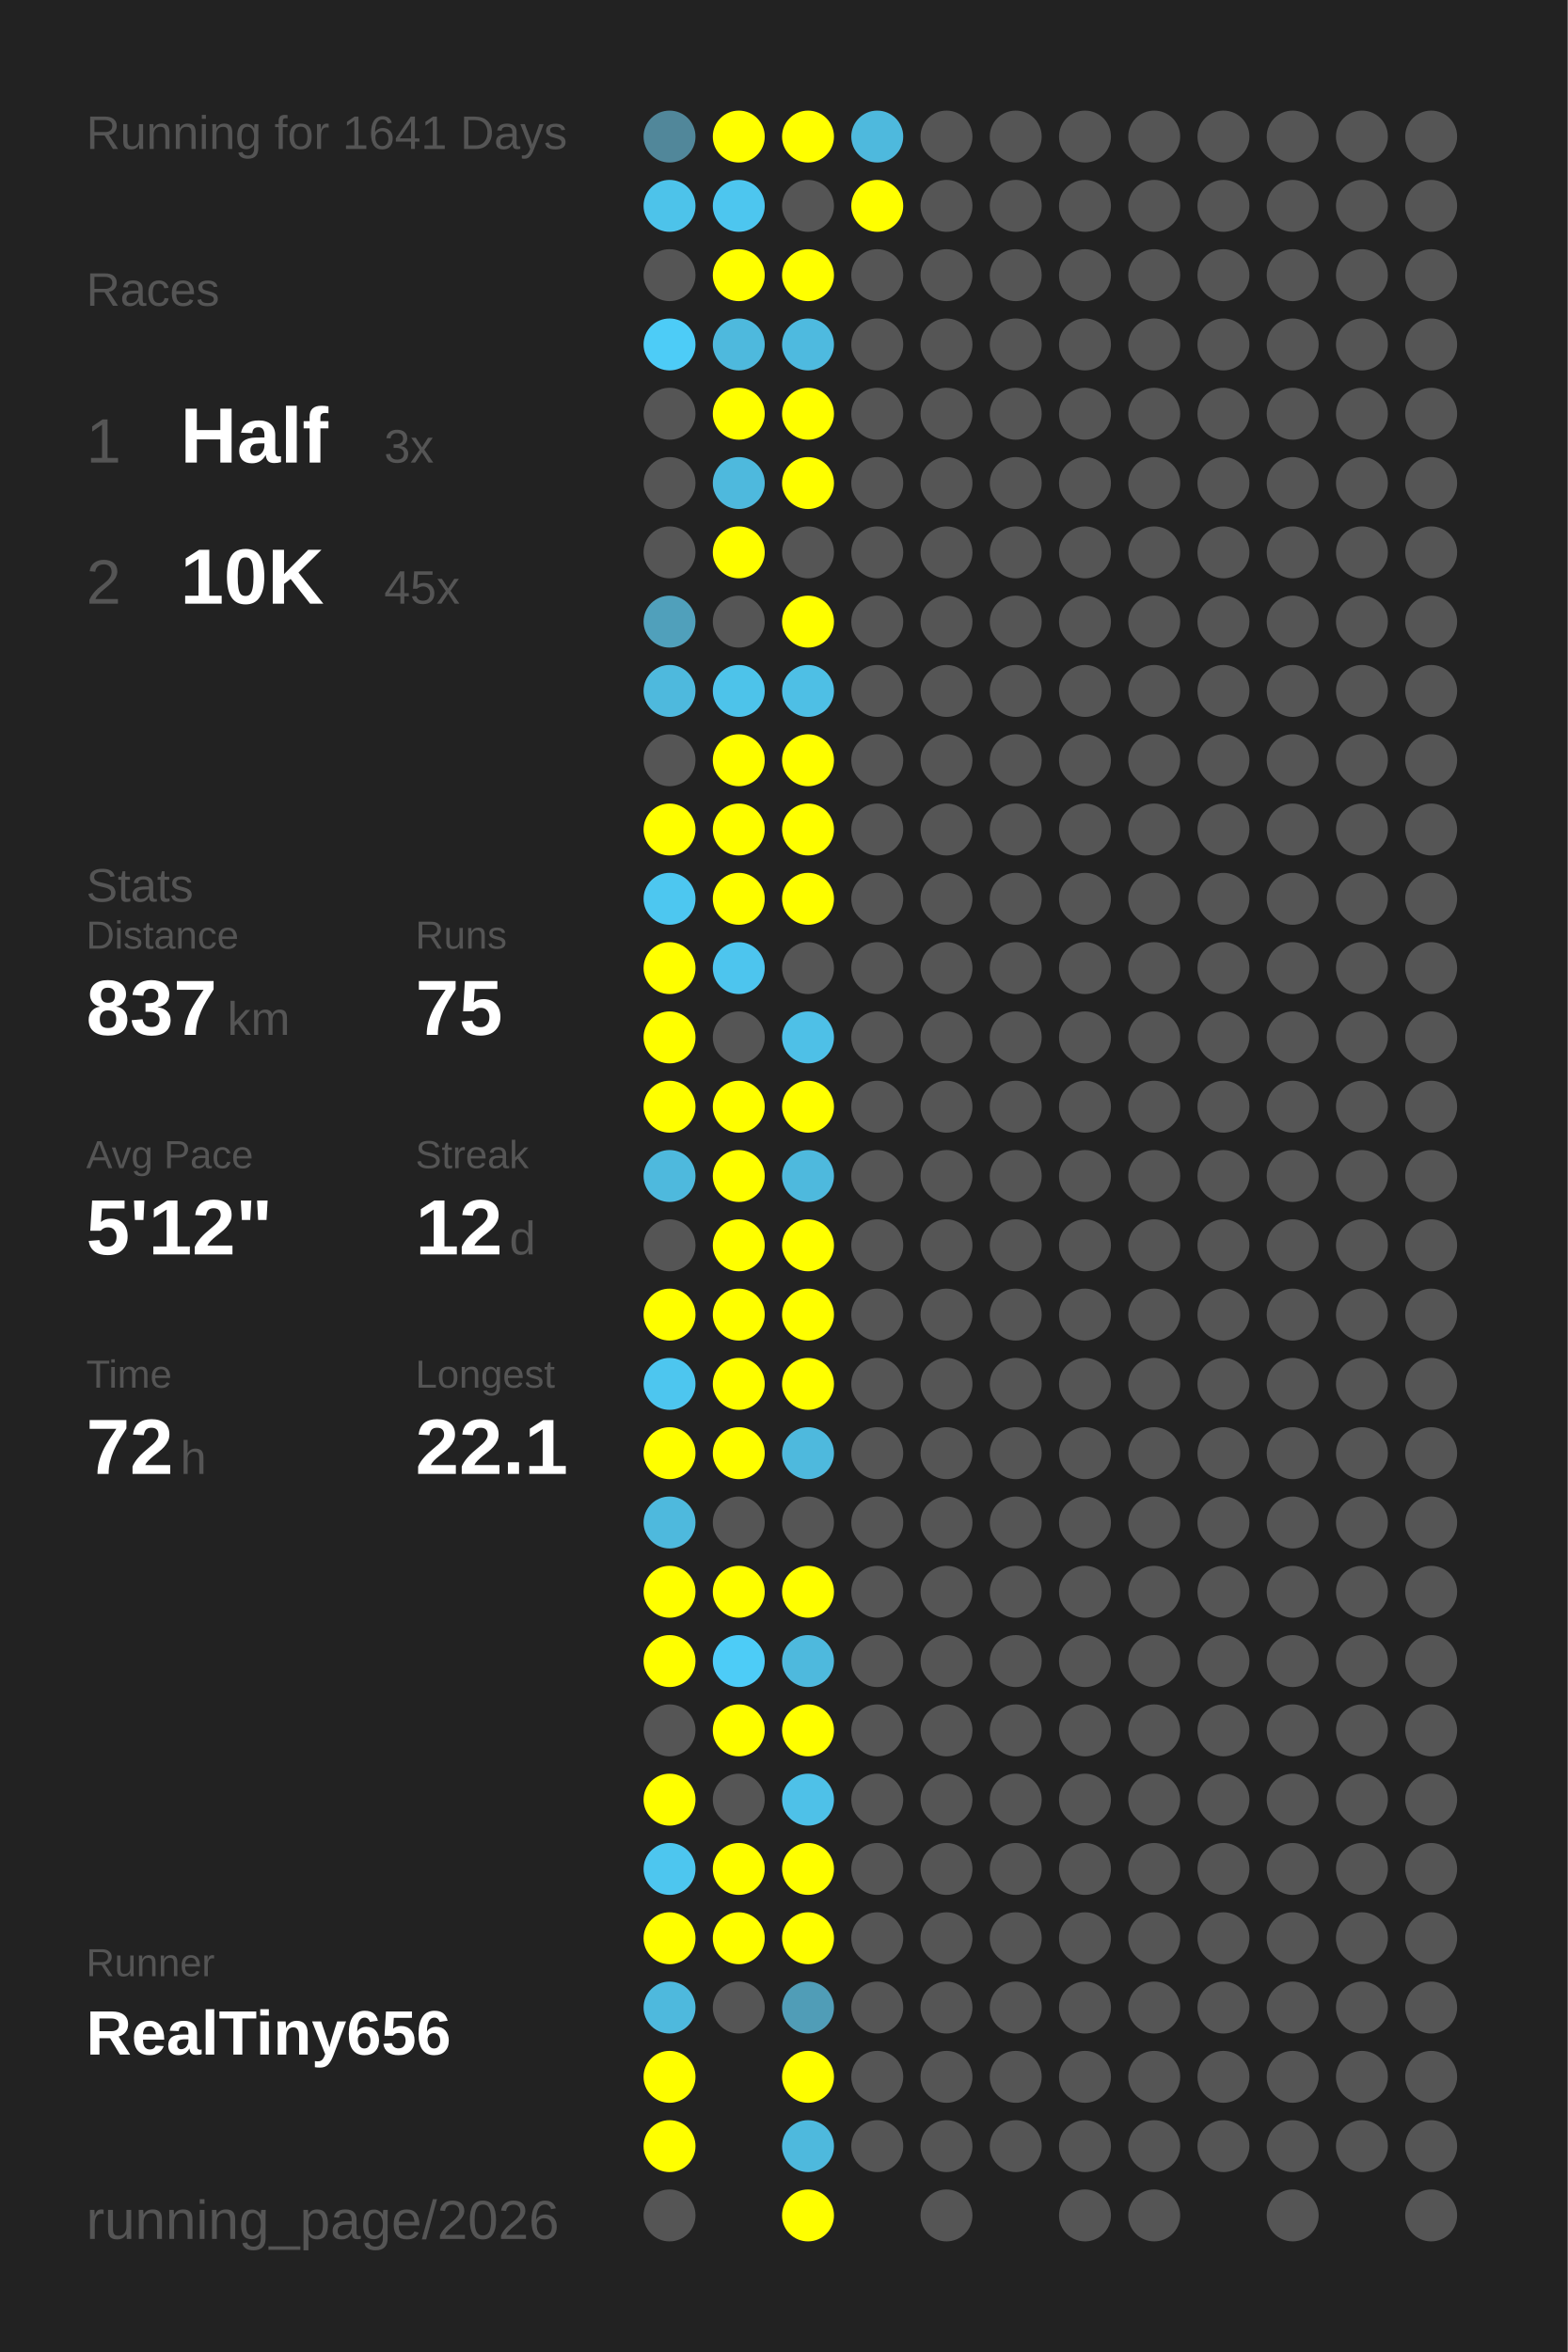
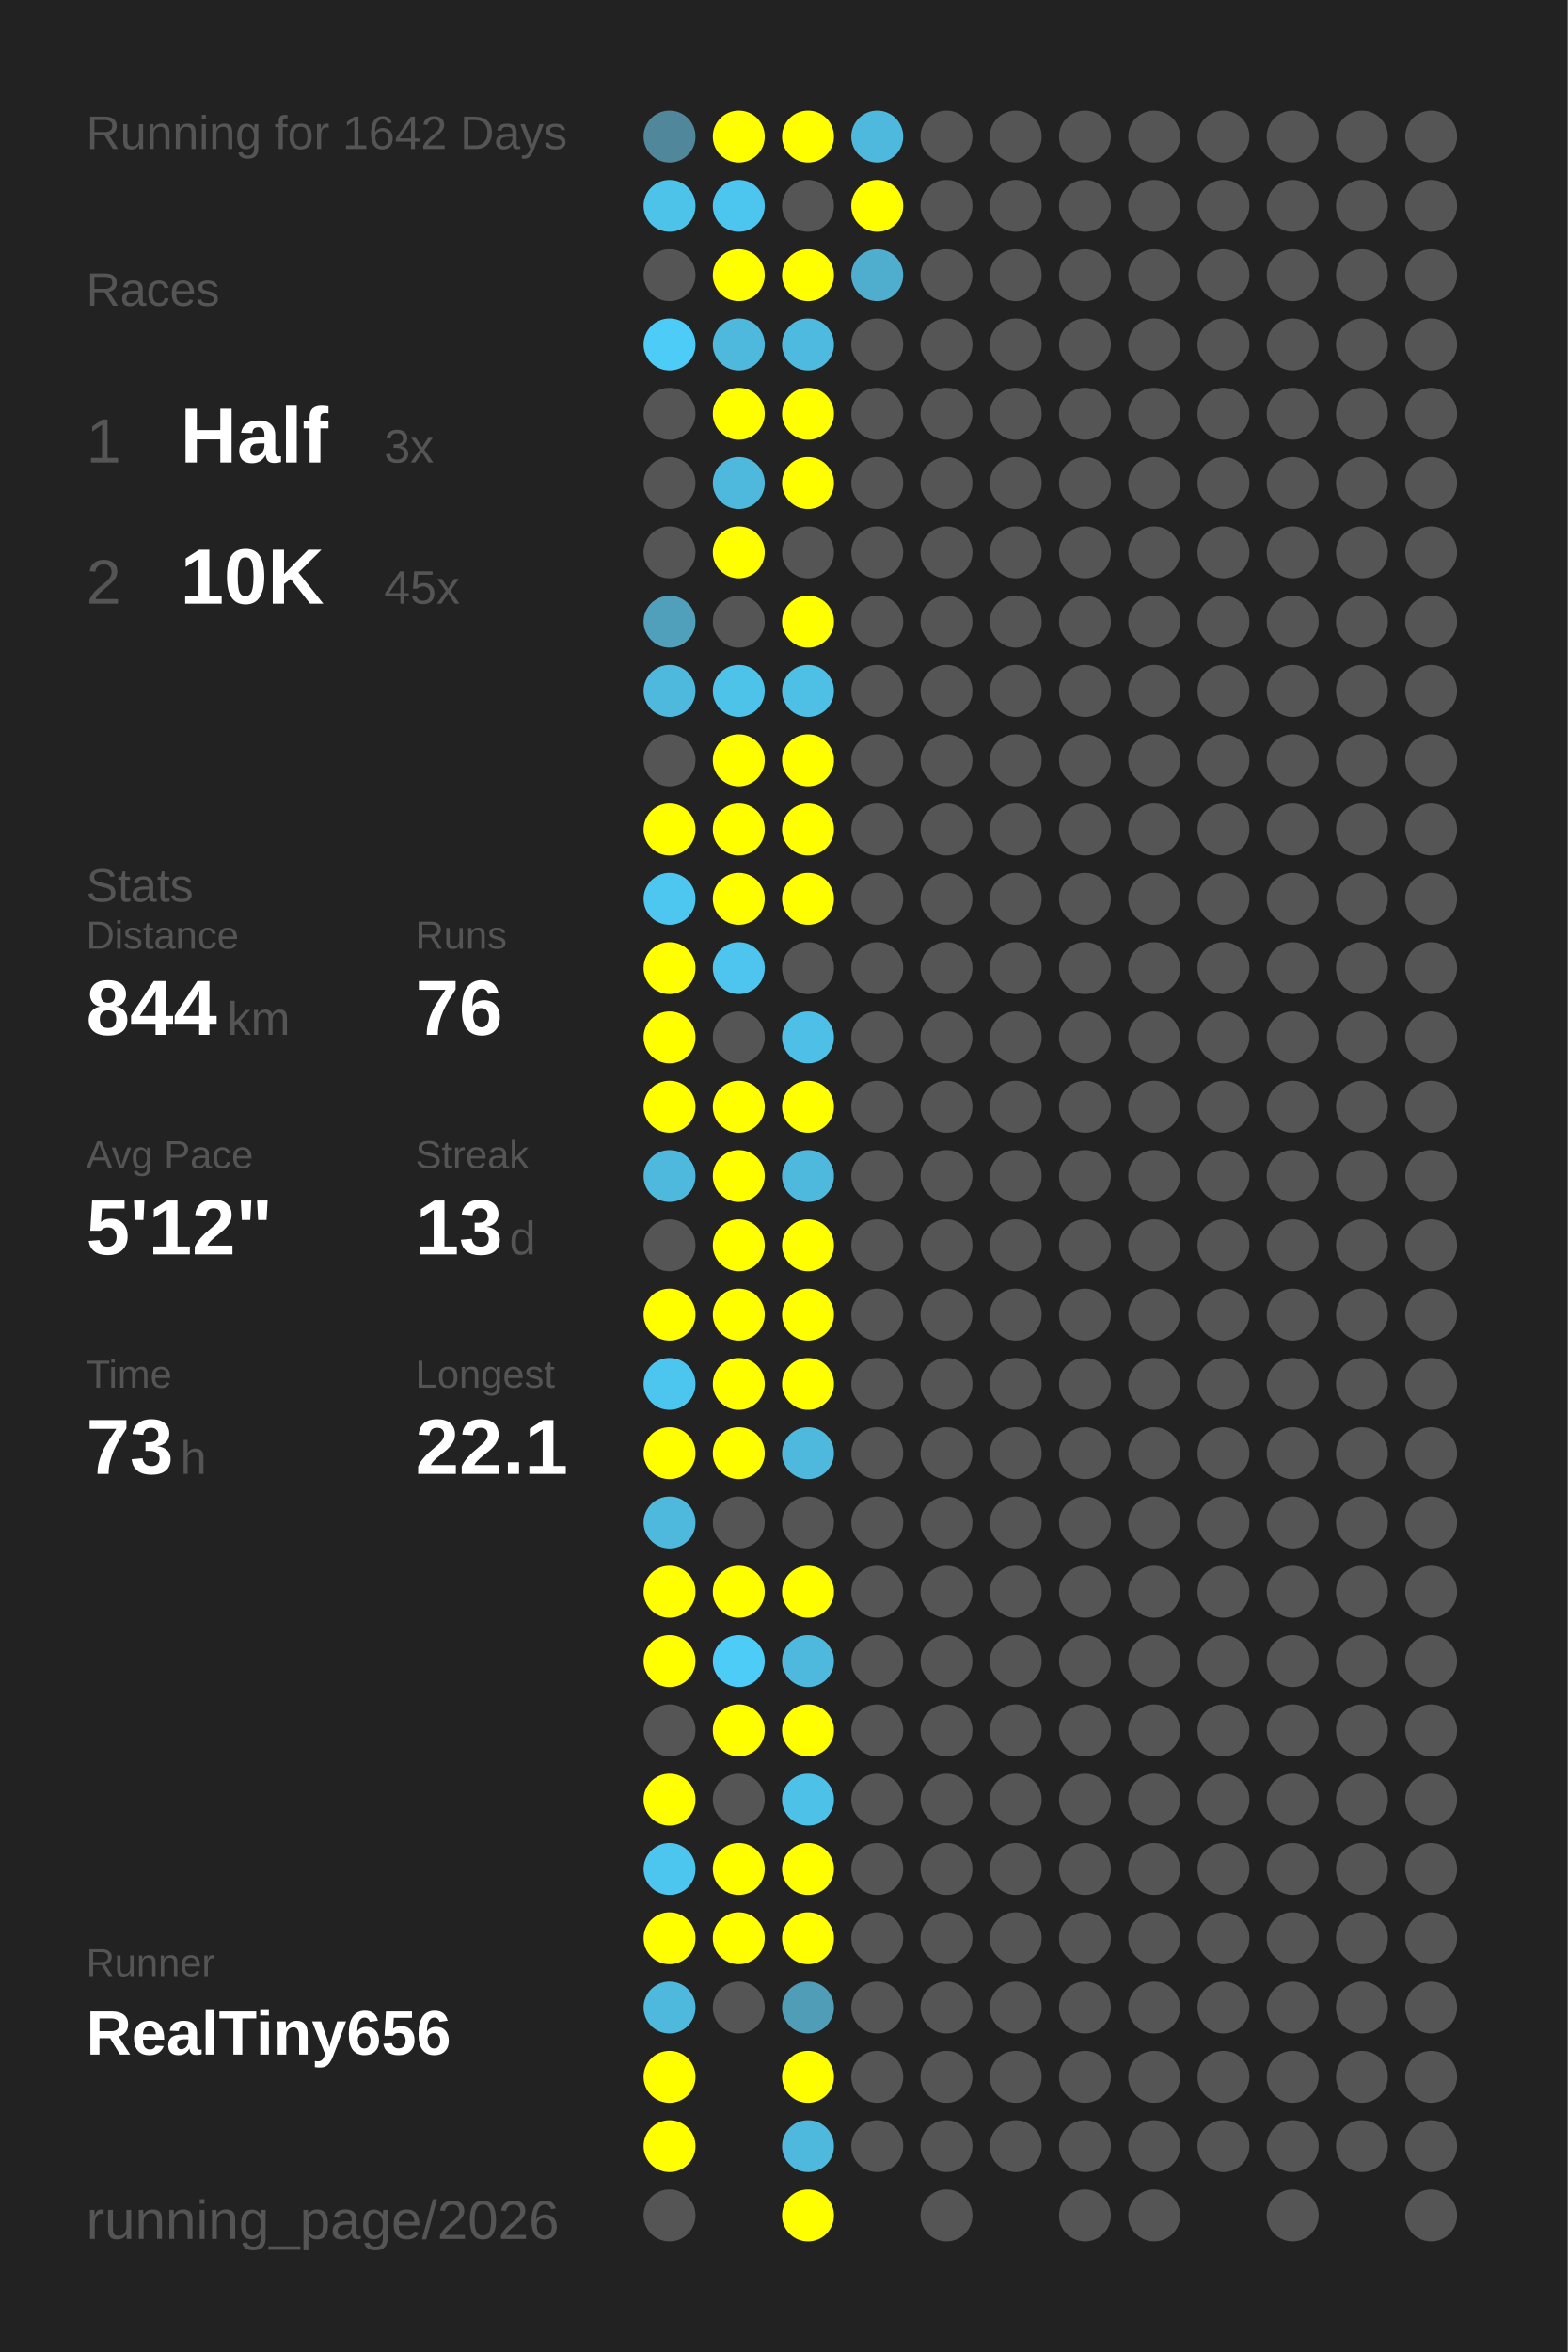
<svg xmlns="http://www.w3.org/2000/svg" baseProfile="full" height="300mm" version="1.1" viewBox="0,0,200,300" width="200mm">
  <defs />
  <rect fill="#222222" height="300" width="200" x="0" y="0" />
-   <text fill="#555555" style="font-size:6px; font-family:Arial;" x="11" y="19">Running for 1641 Days</text>
+   <text fill="#555555" style="font-size:6px; font-family:Arial;" x="11" y="19">Running for 1642 Days</text>
  <text fill="#555555" style="font-size:6px; font-family:Arial;" x="11" y="39">Races</text>
  <text fill="#555555" style="font-size:8px; font-family:Arial;" x="11" y="59">1</text>
  <text fill="#FFFFFF" style="font-size:10px; font-family:Arial; font-weight:bold;" x="23" y="59">Half</text>
  <text fill="#555555" style="font-size:6px; font-family:Arial;" x="49" y="59">3x</text>
  <text fill="#555555" style="font-size:8px; font-family:Arial;" x="11" y="77">2</text>
  <text fill="#FFFFFF" style="font-size:10px; font-family:Arial; font-weight:bold;" x="23" y="77">10K</text>
  <text fill="#555555" style="font-size:6px; font-family:Arial;" x="49" y="77">45x</text>
  <text fill="#555555" style="font-size:6px; font-family:Arial;" x="11" y="115">Stats</text>
  <text fill="#555555" style="font-size:5px; font-family:Arial;" x="11" y="121">Distance</text>
-   <text fill="#FFFFFF" style="font-size:10px; font-family:Arial; font-weight:bold;" x="11" y="132">837</text>
+   <text fill="#FFFFFF" style="font-size:10px; font-family:Arial; font-weight:bold;" x="11" y="132">844</text>
  <text fill="#555555" style="font-size:6px; font-family:Arial;" x="29" y="132">km</text>
  <text fill="#555555" style="font-size:5px; font-family:Arial;" x="53" y="121">Runs</text>
-   <text fill="#FFFFFF" style="font-size:10px; font-family:Arial; font-weight:bold;" x="53" y="132">75</text>
+   <text fill="#FFFFFF" style="font-size:10px; font-family:Arial; font-weight:bold;" x="53" y="132">76</text>
  <text fill="#555555" style="font-size:5px; font-family:Arial;" x="11" y="149">Avg Pace</text>
  <text fill="#FFFFFF" style="font-size:10px; font-family:Arial; font-weight:bold;" x="11" y="160">5'12"</text>
  <text fill="#555555" style="font-size:5px; font-family:Arial;" x="53" y="149">Streak</text>
-   <text fill="#FFFFFF" style="font-size:10px; font-family:Arial; font-weight:bold;" x="53" y="160">12</text>
+   <text fill="#FFFFFF" style="font-size:10px; font-family:Arial; font-weight:bold;" x="53" y="160">13</text>
  <text fill="#555555" style="font-size:6px; font-family:Arial;" x="65" y="160">d</text>
  <text fill="#555555" style="font-size:5px; font-family:Arial;" x="11" y="177">Time</text>
-   <text fill="#FFFFFF" style="font-size:10px; font-family:Arial; font-weight:bold;" x="11" y="188">72</text>
+   <text fill="#FFFFFF" style="font-size:10px; font-family:Arial; font-weight:bold;" x="11" y="188">73</text>
  <text fill="#555555" style="font-size:6px; font-family:Arial;" x="23" y="188">h</text>
  <text fill="#555555" style="font-size:5px; font-family:Arial;" x="53" y="177">Longest</text>
  <text fill="#FFFFFF" style="font-size:10px; font-family:Arial; font-weight:bold;" x="53" y="188">22.1</text>
  <text fill="#555555" style="font-size:5px; font-family:Arial;" x="11" y="252.065">Runner</text>
  <text fill="#FFFFFF" style="font-size:8px; font-family:Arial; font-weight:bold;" x="11" y="262.065">RealTiny656</text>
  <text fill="#555555" style="font-size:7px; font-family:Arial;" x="11" y="285.581">running_page/2026</text>
  <circle cx="85.417" cy="17.419" fill="#51879a" r="3.312" />
  <circle cx="85.417" cy="26.258" fill="#4dc3ea" r="3.312" />
  <circle cx="85.417" cy="35.097" fill="#555555" r="3.312" />
  <circle cx="85.417" cy="43.935" fill="#4dccf7" r="3.312" />
  <circle cx="85.417" cy="52.774" fill="#555555" r="3.312" />
  <circle cx="85.417" cy="61.613" fill="#555555" r="3.312" />
  <circle cx="85.417" cy="70.452" fill="#555555" r="3.312" />
  <circle cx="85.417" cy="79.29" fill="#50a0bb" r="3.312" />
  <circle cx="85.417" cy="88.129" fill="#4eb9dd" r="3.312" />
  <circle cx="85.417" cy="96.968" fill="#555555" r="3.312" />
  <circle cx="85.417" cy="105.806" fill="#FFFF00" r="3.312" />
  <circle cx="85.417" cy="114.645" fill="#4dc7f0" r="3.312" />
  <circle cx="85.417" cy="123.484" fill="#FFFF00" r="3.312" />
  <circle cx="85.417" cy="132.323" fill="#FFFF00" r="3.312" />
  <circle cx="85.417" cy="141.161" fill="#FFFF00" r="3.312" />
  <circle cx="85.417" cy="150" fill="#4eb9dd" r="3.312" />
  <circle cx="85.417" cy="158.839" fill="#555555" r="3.312" />
  <circle cx="85.417" cy="167.677" fill="#FFFF00" r="3.312" />
  <circle cx="85.417" cy="176.516" fill="#4dc6ef" r="3.312" />
  <circle cx="85.417" cy="185.355" fill="#FFFF00" r="3.312" />
  <circle cx="85.417" cy="194.194" fill="#4eb9dd" r="3.312" />
  <circle cx="85.417" cy="203.032" fill="#FFFF00" r="3.312" />
  <circle cx="85.417" cy="211.871" fill="#FFFF00" r="3.312" />
  <circle cx="85.417" cy="220.71" fill="#555555" r="3.312" />
  <circle cx="85.417" cy="229.548" fill="#FFFF00" r="3.312" />
  <circle cx="85.417" cy="238.387" fill="#4dc6ef" r="3.312" />
  <circle cx="85.417" cy="247.226" fill="#FFFF00" r="3.312" />
  <circle cx="85.417" cy="256.065" fill="#4eb9dd" r="3.312" />
  <circle cx="85.417" cy="264.903" fill="#FFFF00" r="3.312" />
  <circle cx="85.417" cy="273.742" fill="#FFFF00" r="3.312" />
  <circle cx="85.417" cy="282.581" fill="#555555" r="3.312" />
  <circle cx="94.25" cy="17.419" fill="#FFFF00" r="3.312" />
  <circle cx="94.25" cy="26.258" fill="#4dc6ef" r="3.312" />
  <circle cx="94.25" cy="35.097" fill="#FFFF00" r="3.312" />
  <circle cx="94.25" cy="43.935" fill="#4eb9dd" r="3.312" />
  <circle cx="94.25" cy="52.774" fill="#FFFF00" r="3.312" />
  <circle cx="94.25" cy="61.613" fill="#4eb9dd" r="3.312" />
  <circle cx="94.25" cy="70.452" fill="#FFFF00" r="3.312" />
  <circle cx="94.25" cy="79.29" fill="#555555" r="3.312" />
  <circle cx="94.25" cy="88.129" fill="#4dc3ea" r="3.312" />
  <circle cx="94.25" cy="96.968" fill="#FFFF00" r="3.312" />
  <circle cx="94.25" cy="105.806" fill="#FFFF00" r="3.312" />
  <circle cx="94.25" cy="114.645" fill="#FFFF00" r="3.312" />
  <circle cx="94.25" cy="123.484" fill="#4dc5ee" r="3.312" />
  <circle cx="94.25" cy="132.323" fill="#555555" r="3.312" />
  <circle cx="94.25" cy="141.161" fill="#FFFF00" r="3.312" />
  <circle cx="94.25" cy="150" fill="#FFFF00" r="3.312" />
  <circle cx="94.25" cy="158.839" fill="#FFFF00" r="3.312" />
  <circle cx="94.25" cy="167.677" fill="#FFFF00" r="3.312" />
  <circle cx="94.25" cy="176.516" fill="#FFFF00" r="3.312" />
  <circle cx="94.25" cy="185.355" fill="#FFFF00" r="3.312" />
  <circle cx="94.25" cy="194.194" fill="#555555" r="3.312" />
  <circle cx="94.25" cy="203.032" fill="#FFFF00" r="3.312" />
  <circle cx="94.25" cy="211.871" fill="#4dccf7" r="3.312" />
  <circle cx="94.25" cy="220.71" fill="#FFFF00" r="3.312" />
  <circle cx="94.25" cy="229.548" fill="#555555" r="3.312" />
  <circle cx="94.25" cy="238.387" fill="#FFFF00" r="3.312" />
  <circle cx="94.25" cy="247.226" fill="#FFFF00" r="3.312" />
  <circle cx="94.25" cy="256.065" fill="#555555" r="3.312" />
  <circle cx="103.083" cy="17.419" fill="#FFFF00" r="3.312" />
  <circle cx="103.083" cy="26.258" fill="#555555" r="3.312" />
  <circle cx="103.083" cy="35.097" fill="#FFFF00" r="3.312" />
  <circle cx="103.083" cy="43.935" fill="#4ebadf" r="3.312" />
  <circle cx="103.083" cy="52.774" fill="#FFFF00" r="3.312" />
  <circle cx="103.083" cy="61.613" fill="#FFFF00" r="3.312" />
  <circle cx="103.083" cy="70.452" fill="#555555" r="3.312" />
  <circle cx="103.083" cy="79.29" fill="#FFFF00" r="3.312" />
  <circle cx="103.083" cy="88.129" fill="#4ebfe5" r="3.312" />
  <circle cx="103.083" cy="96.968" fill="#FFFF00" r="3.312" />
  <circle cx="103.083" cy="105.806" fill="#FFFF00" r="3.312" />
  <circle cx="103.083" cy="114.645" fill="#FFFF00" r="3.312" />
  <circle cx="103.083" cy="123.484" fill="#555555" r="3.312" />
  <circle cx="103.083" cy="132.323" fill="#4ec0e7" r="3.312" />
  <circle cx="103.083" cy="141.161" fill="#FFFF00" r="3.312" />
  <circle cx="103.083" cy="150" fill="#4eb9dd" r="3.312" />
  <circle cx="103.083" cy="158.839" fill="#FFFF00" r="3.312" />
  <circle cx="103.083" cy="167.677" fill="#FFFF00" r="3.312" />
  <circle cx="103.083" cy="176.516" fill="#FFFF00" r="3.312" />
  <circle cx="103.083" cy="185.355" fill="#4eb9dd" r="3.312" />
  <circle cx="103.083" cy="194.194" fill="#555555" r="3.312" />
  <circle cx="103.083" cy="203.032" fill="#FFFF00" r="3.312" />
  <circle cx="103.083" cy="211.871" fill="#4eb9dd" r="3.312" />
  <circle cx="103.083" cy="220.71" fill="#FFFF00" r="3.312" />
  <circle cx="103.083" cy="229.548" fill="#4ec1e8" r="3.312" />
  <circle cx="103.083" cy="238.387" fill="#FFFF00" r="3.312" />
  <circle cx="103.083" cy="247.226" fill="#FFFF00" r="3.312" />
  <circle cx="103.083" cy="256.065" fill="#509db7" r="3.312" />
  <circle cx="103.083" cy="264.903" fill="#FFFF00" r="3.312" />
  <circle cx="103.083" cy="273.742" fill="#4eb9dd" r="3.312" />
  <circle cx="103.083" cy="282.581" fill="#FFFF00" r="3.312" />
  <circle cx="111.917" cy="17.419" fill="#4eb9dd" r="3.312" />
  <circle cx="111.917" cy="26.258" fill="#FFFF00" r="3.312" />
-   <circle cx="111.917" cy="35.097" fill="#555555" r="3.312" />
+   <circle cx="111.917" cy="35.097" fill="#4faece" r="3.312" />
  <circle cx="111.917" cy="43.935" fill="#555555" r="3.312" />
  <circle cx="111.917" cy="52.774" fill="#555555" r="3.312" />
  <circle cx="111.917" cy="61.613" fill="#555555" r="3.312" />
  <circle cx="111.917" cy="70.452" fill="#555555" r="3.312" />
  <circle cx="111.917" cy="79.29" fill="#555555" r="3.312" />
  <circle cx="111.917" cy="88.129" fill="#555555" r="3.312" />
  <circle cx="111.917" cy="96.968" fill="#555555" r="3.312" />
  <circle cx="111.917" cy="105.806" fill="#555555" r="3.312" />
  <circle cx="111.917" cy="114.645" fill="#555555" r="3.312" />
  <circle cx="111.917" cy="123.484" fill="#555555" r="3.312" />
  <circle cx="111.917" cy="132.323" fill="#555555" r="3.312" />
  <circle cx="111.917" cy="141.161" fill="#555555" r="3.312" />
  <circle cx="111.917" cy="150" fill="#555555" r="3.312" />
  <circle cx="111.917" cy="158.839" fill="#555555" r="3.312" />
  <circle cx="111.917" cy="167.677" fill="#555555" r="3.312" />
  <circle cx="111.917" cy="176.516" fill="#555555" r="3.312" />
  <circle cx="111.917" cy="185.355" fill="#555555" r="3.312" />
  <circle cx="111.917" cy="194.194" fill="#555555" r="3.312" />
  <circle cx="111.917" cy="203.032" fill="#555555" r="3.312" />
  <circle cx="111.917" cy="211.871" fill="#555555" r="3.312" />
  <circle cx="111.917" cy="220.71" fill="#555555" r="3.312" />
  <circle cx="111.917" cy="229.548" fill="#555555" r="3.312" />
  <circle cx="111.917" cy="238.387" fill="#555555" r="3.312" />
  <circle cx="111.917" cy="247.226" fill="#555555" r="3.312" />
  <circle cx="111.917" cy="256.065" fill="#555555" r="3.312" />
  <circle cx="111.917" cy="264.903" fill="#555555" r="3.312" />
  <circle cx="111.917" cy="273.742" fill="#555555" r="3.312" />
  <circle cx="120.75" cy="17.419" fill="#555555" r="3.312" />
  <circle cx="120.75" cy="26.258" fill="#555555" r="3.312" />
  <circle cx="120.75" cy="35.097" fill="#555555" r="3.312" />
  <circle cx="120.75" cy="43.935" fill="#555555" r="3.312" />
  <circle cx="120.75" cy="52.774" fill="#555555" r="3.312" />
  <circle cx="120.75" cy="61.613" fill="#555555" r="3.312" />
  <circle cx="120.75" cy="70.452" fill="#555555" r="3.312" />
  <circle cx="120.75" cy="79.29" fill="#555555" r="3.312" />
  <circle cx="120.75" cy="88.129" fill="#555555" r="3.312" />
  <circle cx="120.75" cy="96.968" fill="#555555" r="3.312" />
  <circle cx="120.75" cy="105.806" fill="#555555" r="3.312" />
  <circle cx="120.75" cy="114.645" fill="#555555" r="3.312" />
  <circle cx="120.75" cy="123.484" fill="#555555" r="3.312" />
  <circle cx="120.75" cy="132.323" fill="#555555" r="3.312" />
  <circle cx="120.75" cy="141.161" fill="#555555" r="3.312" />
  <circle cx="120.75" cy="150" fill="#555555" r="3.312" />
  <circle cx="120.75" cy="158.839" fill="#555555" r="3.312" />
  <circle cx="120.75" cy="167.677" fill="#555555" r="3.312" />
  <circle cx="120.75" cy="176.516" fill="#555555" r="3.312" />
  <circle cx="120.75" cy="185.355" fill="#555555" r="3.312" />
  <circle cx="120.75" cy="194.194" fill="#555555" r="3.312" />
  <circle cx="120.75" cy="203.032" fill="#555555" r="3.312" />
  <circle cx="120.75" cy="211.871" fill="#555555" r="3.312" />
  <circle cx="120.75" cy="220.71" fill="#555555" r="3.312" />
  <circle cx="120.75" cy="229.548" fill="#555555" r="3.312" />
  <circle cx="120.75" cy="238.387" fill="#555555" r="3.312" />
  <circle cx="120.75" cy="247.226" fill="#555555" r="3.312" />
  <circle cx="120.75" cy="256.065" fill="#555555" r="3.312" />
  <circle cx="120.75" cy="264.903" fill="#555555" r="3.312" />
  <circle cx="120.75" cy="273.742" fill="#555555" r="3.312" />
  <circle cx="120.75" cy="282.581" fill="#555555" r="3.312" />
  <circle cx="129.583" cy="17.419" fill="#555555" r="3.312" />
  <circle cx="129.583" cy="26.258" fill="#555555" r="3.312" />
  <circle cx="129.583" cy="35.097" fill="#555555" r="3.312" />
  <circle cx="129.583" cy="43.935" fill="#555555" r="3.312" />
  <circle cx="129.583" cy="52.774" fill="#555555" r="3.312" />
  <circle cx="129.583" cy="61.613" fill="#555555" r="3.312" />
  <circle cx="129.583" cy="70.452" fill="#555555" r="3.312" />
  <circle cx="129.583" cy="79.29" fill="#555555" r="3.312" />
  <circle cx="129.583" cy="88.129" fill="#555555" r="3.312" />
  <circle cx="129.583" cy="96.968" fill="#555555" r="3.312" />
  <circle cx="129.583" cy="105.806" fill="#555555" r="3.312" />
  <circle cx="129.583" cy="114.645" fill="#555555" r="3.312" />
  <circle cx="129.583" cy="123.484" fill="#555555" r="3.312" />
  <circle cx="129.583" cy="132.323" fill="#555555" r="3.312" />
  <circle cx="129.583" cy="141.161" fill="#555555" r="3.312" />
  <circle cx="129.583" cy="150" fill="#555555" r="3.312" />
  <circle cx="129.583" cy="158.839" fill="#555555" r="3.312" />
  <circle cx="129.583" cy="167.677" fill="#555555" r="3.312" />
  <circle cx="129.583" cy="176.516" fill="#555555" r="3.312" />
  <circle cx="129.583" cy="185.355" fill="#555555" r="3.312" />
  <circle cx="129.583" cy="194.194" fill="#555555" r="3.312" />
  <circle cx="129.583" cy="203.032" fill="#555555" r="3.312" />
  <circle cx="129.583" cy="211.871" fill="#555555" r="3.312" />
  <circle cx="129.583" cy="220.71" fill="#555555" r="3.312" />
  <circle cx="129.583" cy="229.548" fill="#555555" r="3.312" />
  <circle cx="129.583" cy="238.387" fill="#555555" r="3.312" />
  <circle cx="129.583" cy="247.226" fill="#555555" r="3.312" />
  <circle cx="129.583" cy="256.065" fill="#555555" r="3.312" />
  <circle cx="129.583" cy="264.903" fill="#555555" r="3.312" />
  <circle cx="129.583" cy="273.742" fill="#555555" r="3.312" />
  <circle cx="138.417" cy="17.419" fill="#555555" r="3.312" />
  <circle cx="138.417" cy="26.258" fill="#555555" r="3.312" />
  <circle cx="138.417" cy="35.097" fill="#555555" r="3.312" />
  <circle cx="138.417" cy="43.935" fill="#555555" r="3.312" />
  <circle cx="138.417" cy="52.774" fill="#555555" r="3.312" />
  <circle cx="138.417" cy="61.613" fill="#555555" r="3.312" />
  <circle cx="138.417" cy="70.452" fill="#555555" r="3.312" />
  <circle cx="138.417" cy="79.29" fill="#555555" r="3.312" />
  <circle cx="138.417" cy="88.129" fill="#555555" r="3.312" />
  <circle cx="138.417" cy="96.968" fill="#555555" r="3.312" />
  <circle cx="138.417" cy="105.806" fill="#555555" r="3.312" />
  <circle cx="138.417" cy="114.645" fill="#555555" r="3.312" />
  <circle cx="138.417" cy="123.484" fill="#555555" r="3.312" />
  <circle cx="138.417" cy="132.323" fill="#555555" r="3.312" />
  <circle cx="138.417" cy="141.161" fill="#555555" r="3.312" />
  <circle cx="138.417" cy="150" fill="#555555" r="3.312" />
  <circle cx="138.417" cy="158.839" fill="#555555" r="3.312" />
  <circle cx="138.417" cy="167.677" fill="#555555" r="3.312" />
  <circle cx="138.417" cy="176.516" fill="#555555" r="3.312" />
  <circle cx="138.417" cy="185.355" fill="#555555" r="3.312" />
  <circle cx="138.417" cy="194.194" fill="#555555" r="3.312" />
  <circle cx="138.417" cy="203.032" fill="#555555" r="3.312" />
  <circle cx="138.417" cy="211.871" fill="#555555" r="3.312" />
  <circle cx="138.417" cy="220.71" fill="#555555" r="3.312" />
  <circle cx="138.417" cy="229.548" fill="#555555" r="3.312" />
  <circle cx="138.417" cy="238.387" fill="#555555" r="3.312" />
  <circle cx="138.417" cy="247.226" fill="#555555" r="3.312" />
  <circle cx="138.417" cy="256.065" fill="#555555" r="3.312" />
  <circle cx="138.417" cy="264.903" fill="#555555" r="3.312" />
  <circle cx="138.417" cy="273.742" fill="#555555" r="3.312" />
  <circle cx="138.417" cy="282.581" fill="#555555" r="3.312" />
  <circle cx="147.25" cy="17.419" fill="#555555" r="3.312" />
  <circle cx="147.25" cy="26.258" fill="#555555" r="3.312" />
  <circle cx="147.25" cy="35.097" fill="#555555" r="3.312" />
  <circle cx="147.25" cy="43.935" fill="#555555" r="3.312" />
  <circle cx="147.25" cy="52.774" fill="#555555" r="3.312" />
  <circle cx="147.25" cy="61.613" fill="#555555" r="3.312" />
  <circle cx="147.25" cy="70.452" fill="#555555" r="3.312" />
  <circle cx="147.25" cy="79.29" fill="#555555" r="3.312" />
  <circle cx="147.25" cy="88.129" fill="#555555" r="3.312" />
  <circle cx="147.25" cy="96.968" fill="#555555" r="3.312" />
  <circle cx="147.25" cy="105.806" fill="#555555" r="3.312" />
  <circle cx="147.25" cy="114.645" fill="#555555" r="3.312" />
  <circle cx="147.25" cy="123.484" fill="#555555" r="3.312" />
  <circle cx="147.25" cy="132.323" fill="#555555" r="3.312" />
  <circle cx="147.25" cy="141.161" fill="#555555" r="3.312" />
  <circle cx="147.25" cy="150" fill="#555555" r="3.312" />
  <circle cx="147.25" cy="158.839" fill="#555555" r="3.312" />
  <circle cx="147.25" cy="167.677" fill="#555555" r="3.312" />
  <circle cx="147.25" cy="176.516" fill="#555555" r="3.312" />
  <circle cx="147.25" cy="185.355" fill="#555555" r="3.312" />
  <circle cx="147.25" cy="194.194" fill="#555555" r="3.312" />
  <circle cx="147.25" cy="203.032" fill="#555555" r="3.312" />
  <circle cx="147.25" cy="211.871" fill="#555555" r="3.312" />
  <circle cx="147.25" cy="220.71" fill="#555555" r="3.312" />
  <circle cx="147.25" cy="229.548" fill="#555555" r="3.312" />
  <circle cx="147.25" cy="238.387" fill="#555555" r="3.312" />
  <circle cx="147.25" cy="247.226" fill="#555555" r="3.312" />
  <circle cx="147.25" cy="256.065" fill="#555555" r="3.312" />
  <circle cx="147.25" cy="264.903" fill="#555555" r="3.312" />
  <circle cx="147.25" cy="273.742" fill="#555555" r="3.312" />
  <circle cx="147.25" cy="282.581" fill="#555555" r="3.312" />
  <circle cx="156.083" cy="17.419" fill="#555555" r="3.312" />
  <circle cx="156.083" cy="26.258" fill="#555555" r="3.312" />
  <circle cx="156.083" cy="35.097" fill="#555555" r="3.312" />
  <circle cx="156.083" cy="43.935" fill="#555555" r="3.312" />
  <circle cx="156.083" cy="52.774" fill="#555555" r="3.312" />
  <circle cx="156.083" cy="61.613" fill="#555555" r="3.312" />
  <circle cx="156.083" cy="70.452" fill="#555555" r="3.312" />
  <circle cx="156.083" cy="79.29" fill="#555555" r="3.312" />
  <circle cx="156.083" cy="88.129" fill="#555555" r="3.312" />
  <circle cx="156.083" cy="96.968" fill="#555555" r="3.312" />
  <circle cx="156.083" cy="105.806" fill="#555555" r="3.312" />
  <circle cx="156.083" cy="114.645" fill="#555555" r="3.312" />
  <circle cx="156.083" cy="123.484" fill="#555555" r="3.312" />
  <circle cx="156.083" cy="132.323" fill="#555555" r="3.312" />
  <circle cx="156.083" cy="141.161" fill="#555555" r="3.312" />
  <circle cx="156.083" cy="150" fill="#555555" r="3.312" />
  <circle cx="156.083" cy="158.839" fill="#555555" r="3.312" />
  <circle cx="156.083" cy="167.677" fill="#555555" r="3.312" />
  <circle cx="156.083" cy="176.516" fill="#555555" r="3.312" />
  <circle cx="156.083" cy="185.355" fill="#555555" r="3.312" />
  <circle cx="156.083" cy="194.194" fill="#555555" r="3.312" />
  <circle cx="156.083" cy="203.032" fill="#555555" r="3.312" />
  <circle cx="156.083" cy="211.871" fill="#555555" r="3.312" />
  <circle cx="156.083" cy="220.71" fill="#555555" r="3.312" />
  <circle cx="156.083" cy="229.548" fill="#555555" r="3.312" />
  <circle cx="156.083" cy="238.387" fill="#555555" r="3.312" />
  <circle cx="156.083" cy="247.226" fill="#555555" r="3.312" />
  <circle cx="156.083" cy="256.065" fill="#555555" r="3.312" />
  <circle cx="156.083" cy="264.903" fill="#555555" r="3.312" />
  <circle cx="156.083" cy="273.742" fill="#555555" r="3.312" />
  <circle cx="164.917" cy="17.419" fill="#555555" r="3.312" />
  <circle cx="164.917" cy="26.258" fill="#555555" r="3.312" />
  <circle cx="164.917" cy="35.097" fill="#555555" r="3.312" />
  <circle cx="164.917" cy="43.935" fill="#555555" r="3.312" />
  <circle cx="164.917" cy="52.774" fill="#555555" r="3.312" />
  <circle cx="164.917" cy="61.613" fill="#555555" r="3.312" />
  <circle cx="164.917" cy="70.452" fill="#555555" r="3.312" />
  <circle cx="164.917" cy="79.29" fill="#555555" r="3.312" />
  <circle cx="164.917" cy="88.129" fill="#555555" r="3.312" />
  <circle cx="164.917" cy="96.968" fill="#555555" r="3.312" />
  <circle cx="164.917" cy="105.806" fill="#555555" r="3.312" />
  <circle cx="164.917" cy="114.645" fill="#555555" r="3.312" />
  <circle cx="164.917" cy="123.484" fill="#555555" r="3.312" />
  <circle cx="164.917" cy="132.323" fill="#555555" r="3.312" />
  <circle cx="164.917" cy="141.161" fill="#555555" r="3.312" />
  <circle cx="164.917" cy="150" fill="#555555" r="3.312" />
  <circle cx="164.917" cy="158.839" fill="#555555" r="3.312" />
  <circle cx="164.917" cy="167.677" fill="#555555" r="3.312" />
  <circle cx="164.917" cy="176.516" fill="#555555" r="3.312" />
  <circle cx="164.917" cy="185.355" fill="#555555" r="3.312" />
  <circle cx="164.917" cy="194.194" fill="#555555" r="3.312" />
  <circle cx="164.917" cy="203.032" fill="#555555" r="3.312" />
  <circle cx="164.917" cy="211.871" fill="#555555" r="3.312" />
  <circle cx="164.917" cy="220.71" fill="#555555" r="3.312" />
  <circle cx="164.917" cy="229.548" fill="#555555" r="3.312" />
  <circle cx="164.917" cy="238.387" fill="#555555" r="3.312" />
  <circle cx="164.917" cy="247.226" fill="#555555" r="3.312" />
  <circle cx="164.917" cy="256.065" fill="#555555" r="3.312" />
  <circle cx="164.917" cy="264.903" fill="#555555" r="3.312" />
  <circle cx="164.917" cy="273.742" fill="#555555" r="3.312" />
  <circle cx="164.917" cy="282.581" fill="#555555" r="3.312" />
  <circle cx="173.75" cy="17.419" fill="#555555" r="3.312" />
  <circle cx="173.75" cy="26.258" fill="#555555" r="3.312" />
  <circle cx="173.75" cy="35.097" fill="#555555" r="3.312" />
  <circle cx="173.75" cy="43.935" fill="#555555" r="3.312" />
  <circle cx="173.75" cy="52.774" fill="#555555" r="3.312" />
  <circle cx="173.75" cy="61.613" fill="#555555" r="3.312" />
  <circle cx="173.75" cy="70.452" fill="#555555" r="3.312" />
  <circle cx="173.75" cy="79.29" fill="#555555" r="3.312" />
  <circle cx="173.75" cy="88.129" fill="#555555" r="3.312" />
  <circle cx="173.75" cy="96.968" fill="#555555" r="3.312" />
  <circle cx="173.75" cy="105.806" fill="#555555" r="3.312" />
  <circle cx="173.75" cy="114.645" fill="#555555" r="3.312" />
  <circle cx="173.75" cy="123.484" fill="#555555" r="3.312" />
  <circle cx="173.75" cy="132.323" fill="#555555" r="3.312" />
  <circle cx="173.75" cy="141.161" fill="#555555" r="3.312" />
  <circle cx="173.75" cy="150" fill="#555555" r="3.312" />
  <circle cx="173.75" cy="158.839" fill="#555555" r="3.312" />
  <circle cx="173.75" cy="167.677" fill="#555555" r="3.312" />
  <circle cx="173.75" cy="176.516" fill="#555555" r="3.312" />
  <circle cx="173.75" cy="185.355" fill="#555555" r="3.312" />
  <circle cx="173.75" cy="194.194" fill="#555555" r="3.312" />
  <circle cx="173.75" cy="203.032" fill="#555555" r="3.312" />
  <circle cx="173.75" cy="211.871" fill="#555555" r="3.312" />
  <circle cx="173.75" cy="220.71" fill="#555555" r="3.312" />
  <circle cx="173.75" cy="229.548" fill="#555555" r="3.312" />
  <circle cx="173.75" cy="238.387" fill="#555555" r="3.312" />
  <circle cx="173.75" cy="247.226" fill="#555555" r="3.312" />
  <circle cx="173.75" cy="256.065" fill="#555555" r="3.312" />
  <circle cx="173.75" cy="264.903" fill="#555555" r="3.312" />
  <circle cx="173.75" cy="273.742" fill="#555555" r="3.312" />
  <circle cx="182.583" cy="17.419" fill="#555555" r="3.312" />
  <circle cx="182.583" cy="26.258" fill="#555555" r="3.312" />
  <circle cx="182.583" cy="35.097" fill="#555555" r="3.312" />
  <circle cx="182.583" cy="43.935" fill="#555555" r="3.312" />
  <circle cx="182.583" cy="52.774" fill="#555555" r="3.312" />
  <circle cx="182.583" cy="61.613" fill="#555555" r="3.312" />
  <circle cx="182.583" cy="70.452" fill="#555555" r="3.312" />
  <circle cx="182.583" cy="79.29" fill="#555555" r="3.312" />
  <circle cx="182.583" cy="88.129" fill="#555555" r="3.312" />
  <circle cx="182.583" cy="96.968" fill="#555555" r="3.312" />
  <circle cx="182.583" cy="105.806" fill="#555555" r="3.312" />
  <circle cx="182.583" cy="114.645" fill="#555555" r="3.312" />
  <circle cx="182.583" cy="123.484" fill="#555555" r="3.312" />
  <circle cx="182.583" cy="132.323" fill="#555555" r="3.312" />
  <circle cx="182.583" cy="141.161" fill="#555555" r="3.312" />
  <circle cx="182.583" cy="150" fill="#555555" r="3.312" />
  <circle cx="182.583" cy="158.839" fill="#555555" r="3.312" />
  <circle cx="182.583" cy="167.677" fill="#555555" r="3.312" />
  <circle cx="182.583" cy="176.516" fill="#555555" r="3.312" />
  <circle cx="182.583" cy="185.355" fill="#555555" r="3.312" />
  <circle cx="182.583" cy="194.194" fill="#555555" r="3.312" />
  <circle cx="182.583" cy="203.032" fill="#555555" r="3.312" />
  <circle cx="182.583" cy="211.871" fill="#555555" r="3.312" />
  <circle cx="182.583" cy="220.71" fill="#555555" r="3.312" />
  <circle cx="182.583" cy="229.548" fill="#555555" r="3.312" />
  <circle cx="182.583" cy="238.387" fill="#555555" r="3.312" />
  <circle cx="182.583" cy="247.226" fill="#555555" r="3.312" />
  <circle cx="182.583" cy="256.065" fill="#555555" r="3.312" />
  <circle cx="182.583" cy="264.903" fill="#555555" r="3.312" />
  <circle cx="182.583" cy="273.742" fill="#555555" r="3.312" />
  <circle cx="182.583" cy="282.581" fill="#555555" r="3.312" />
</svg>
